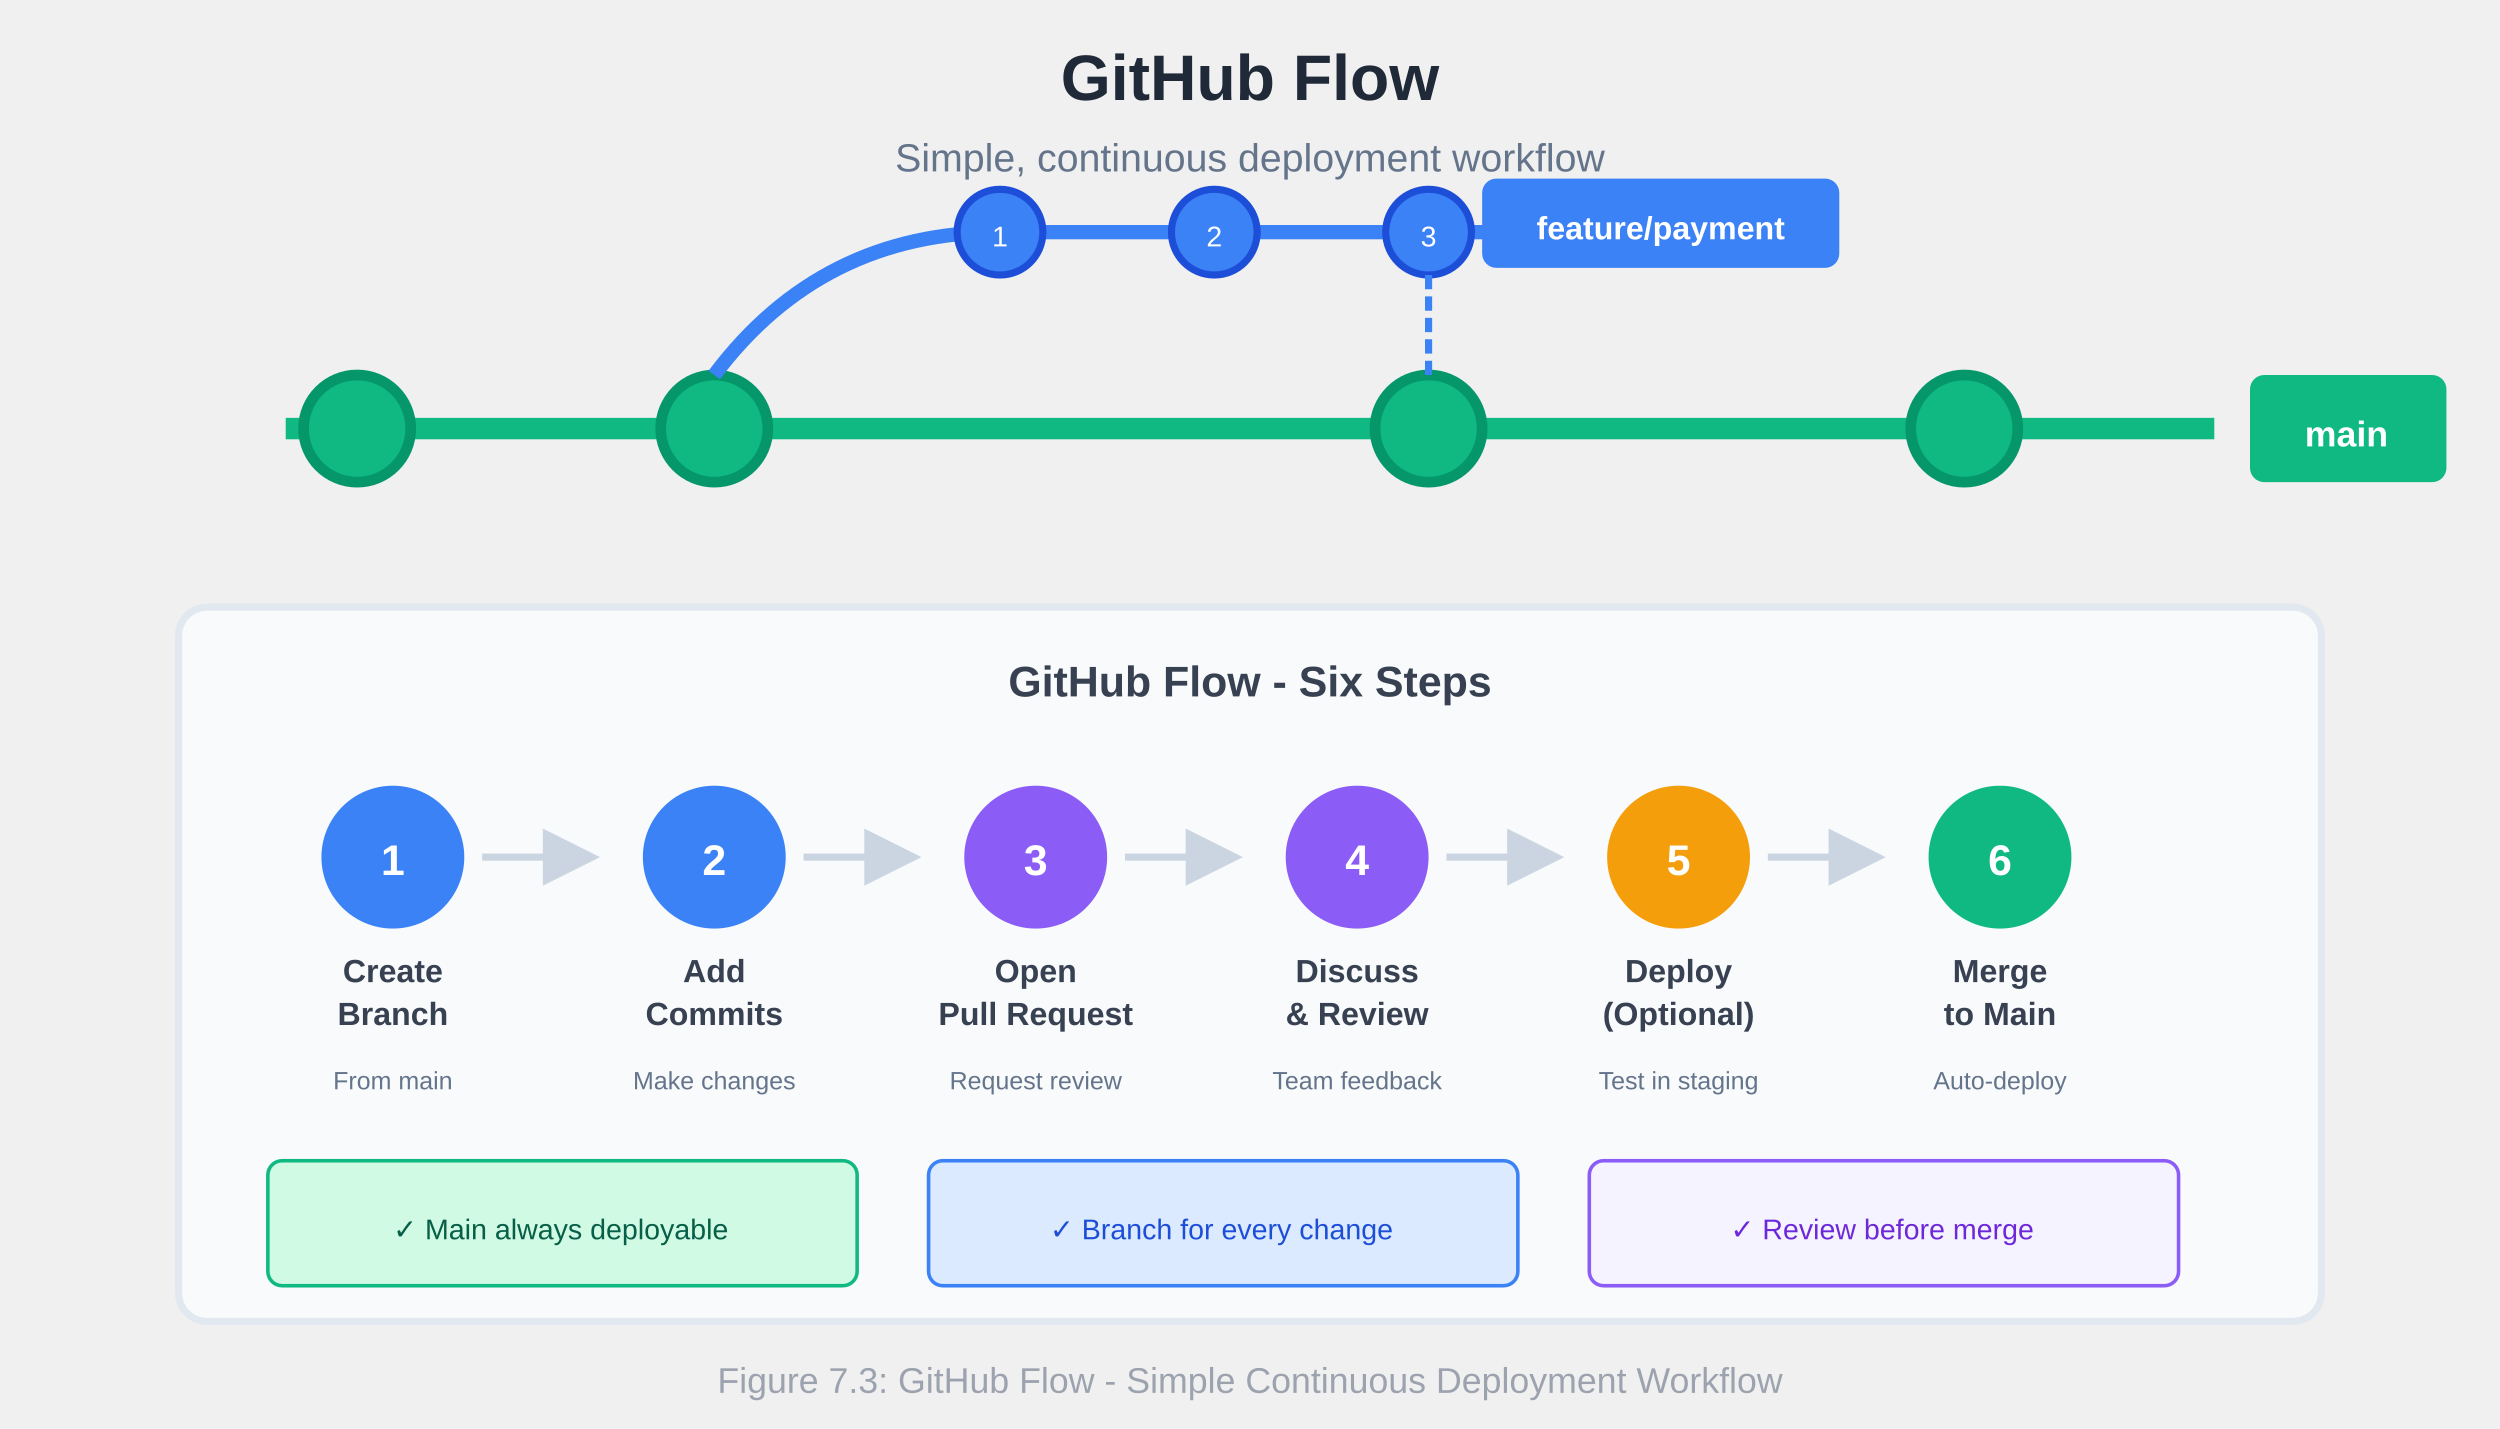
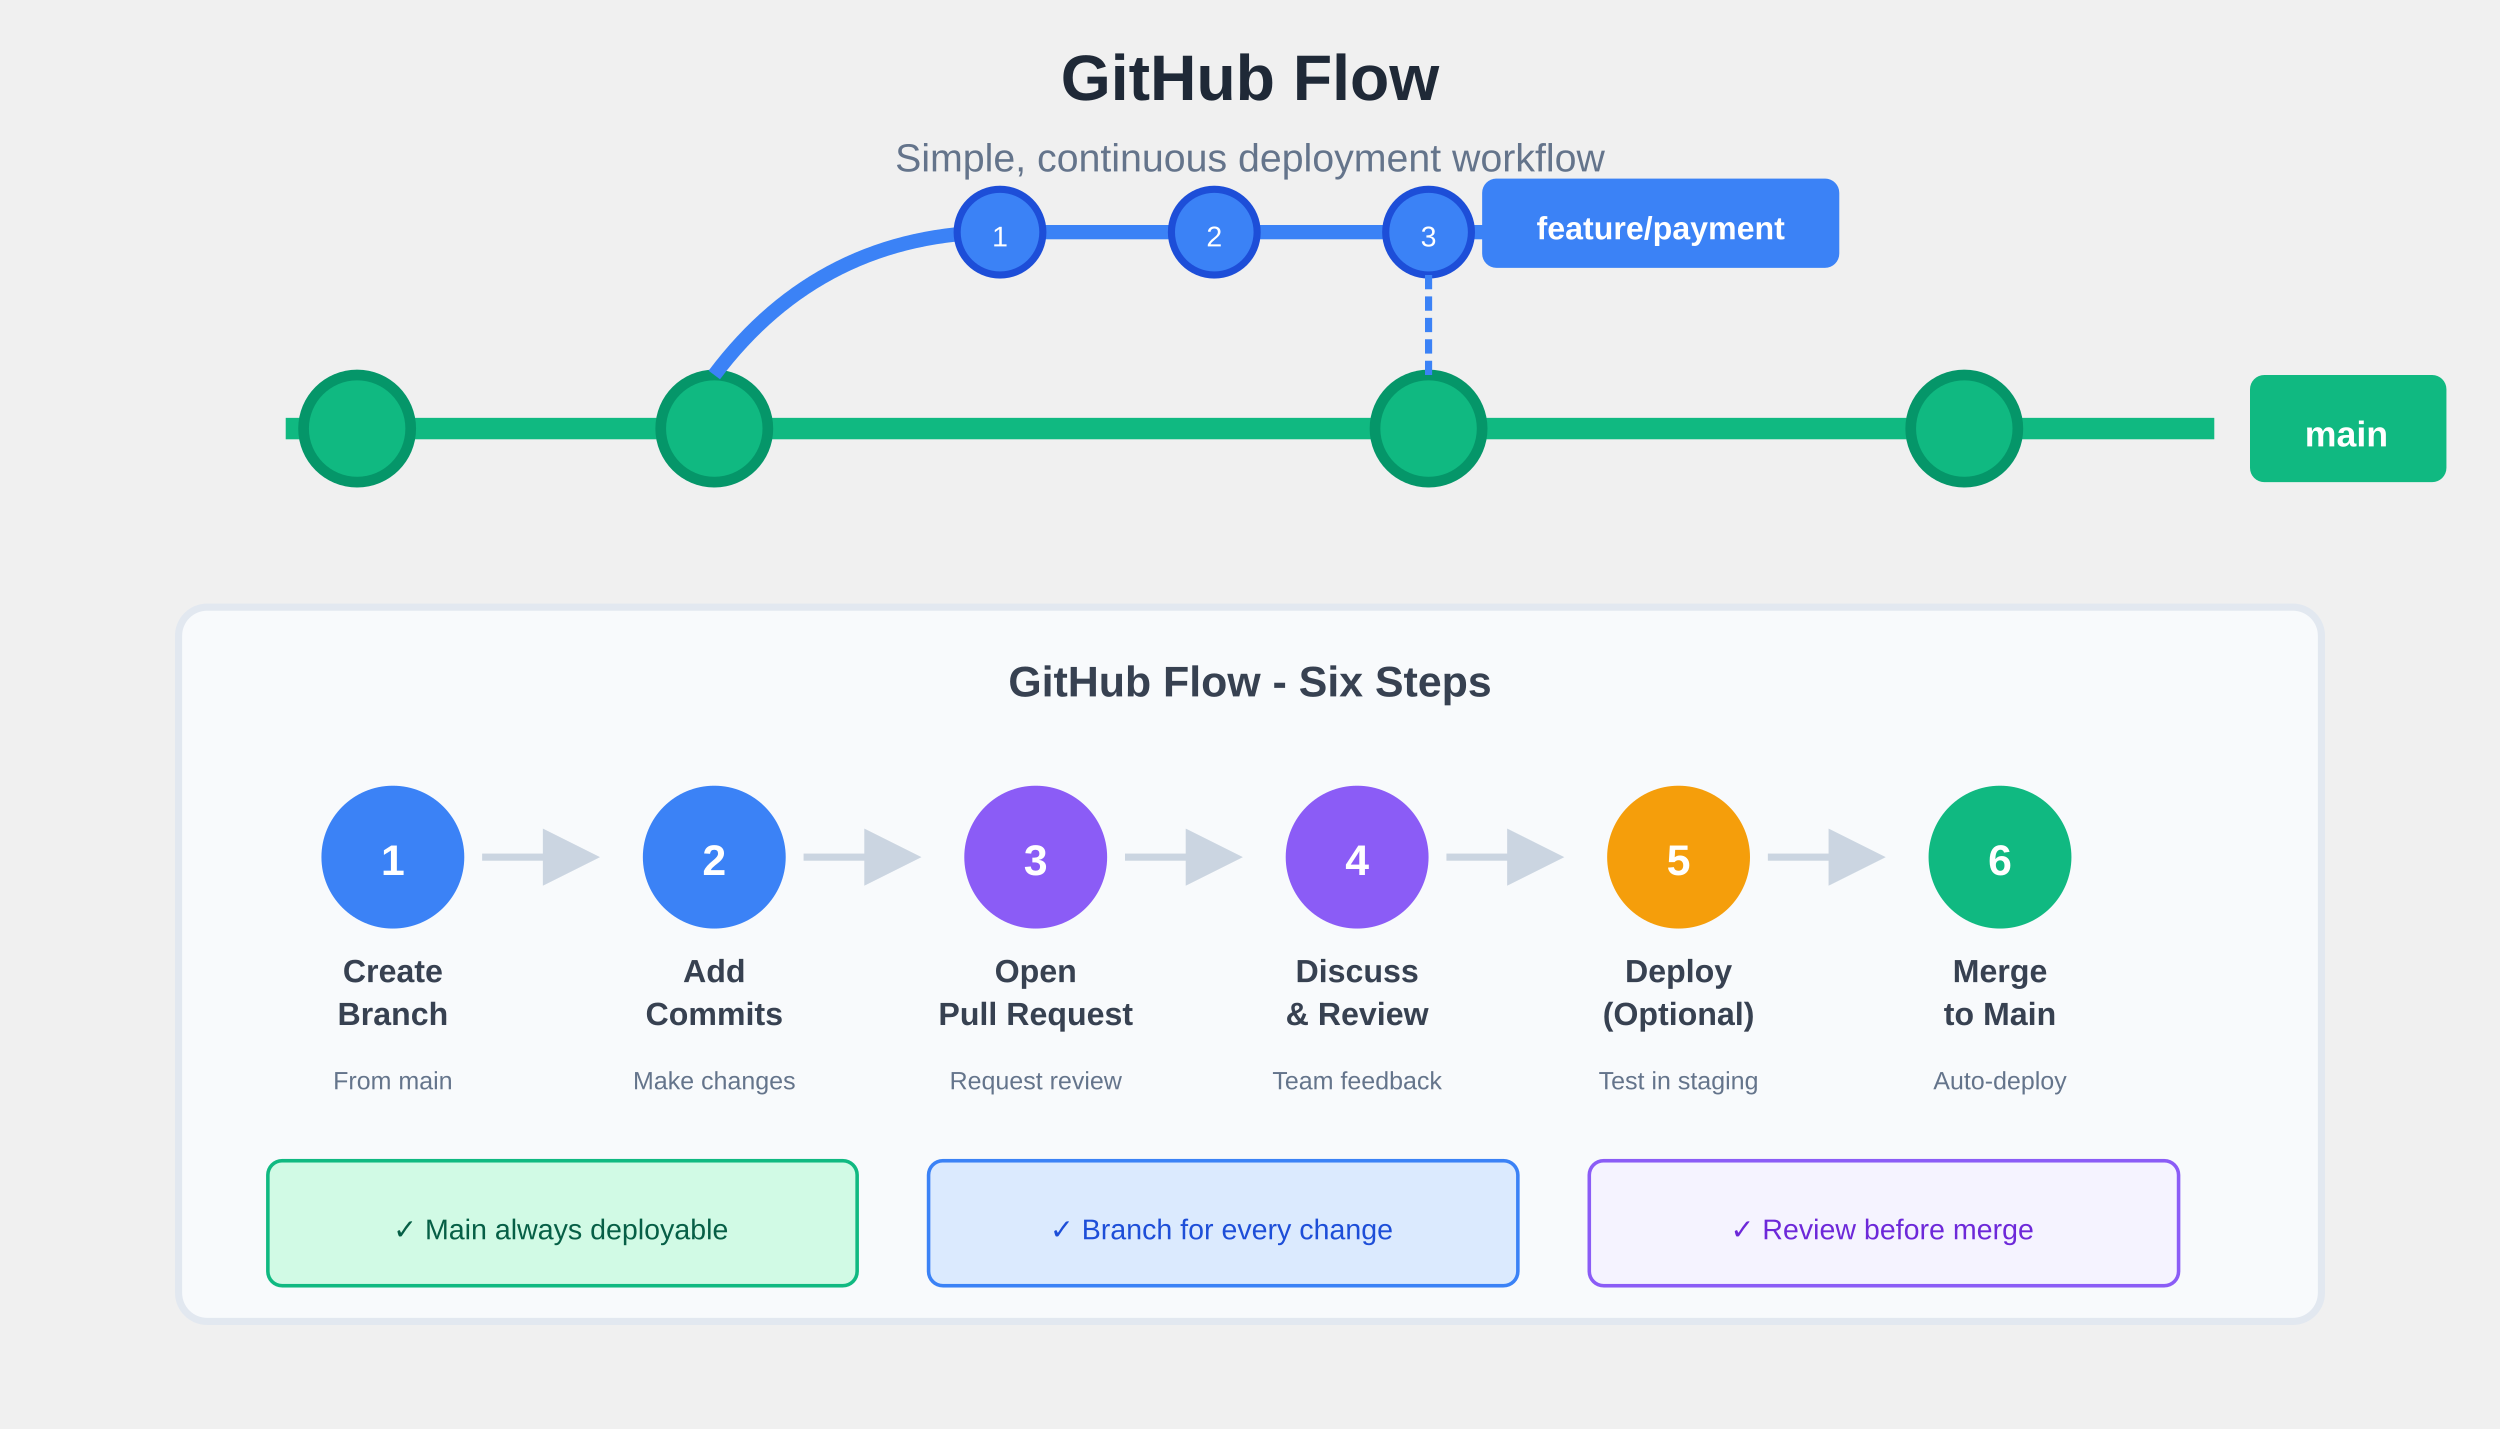
<svg xmlns="http://www.w3.org/2000/svg" viewBox="0 0 700 400" width="700" height="400">
  <text x="350" y="28" text-anchor="middle" font-family="Arial, sans-serif" font-size="18" font-weight="bold" fill="#1F2937">GitHub Flow</text>
  <text x="350" y="48" text-anchor="middle" font-family="Arial, sans-serif" font-size="11" fill="#64748B">Simple, continuous deployment workflow</text>
  <line x1="80" y1="120" x2="620" y2="120" stroke="#10B981" stroke-width="6" />
  <rect x="630" y="105" width="55" height="30" rx="4" fill="#10B981" />
  <text x="657" y="125" text-anchor="middle" font-family="Arial, sans-serif" font-size="10" fill="white" font-weight="bold">main</text>
  <circle cx="100" cy="120" r="15" fill="#10B981" stroke="#059669" stroke-width="3" />
  <circle cx="200" cy="120" r="15" fill="#10B981" stroke="#059669" stroke-width="3" />
  <circle cx="400" cy="120" r="15" fill="#10B981" stroke="#059669" stroke-width="3" />
  <circle cx="550" cy="120" r="15" fill="#10B981" stroke="#059669" stroke-width="3" />
  <path d="M 200 105 Q 230 65 280 65" stroke="#3B82F6" stroke-width="4" fill="none" />
  <line x1="280" y1="65" x2="450" y2="65" stroke="#3B82F6" stroke-width="4" />
  <circle cx="280" cy="65" r="12" fill="#3B82F6" stroke="#1D4ED8" stroke-width="2" />
  <text x="280" y="69" text-anchor="middle" font-family="Arial, sans-serif" font-size="8" fill="white">1</text>
  <circle cx="340" cy="65" r="12" fill="#3B82F6" stroke="#1D4ED8" stroke-width="2" />
  <text x="340" y="69" text-anchor="middle" font-family="Arial, sans-serif" font-size="8" fill="white">2</text>
  <circle cx="400" cy="65" r="12" fill="#3B82F6" stroke="#1D4ED8" stroke-width="2" />
  <text x="400" y="69" text-anchor="middle" font-family="Arial, sans-serif" font-size="8" fill="white">3</text>
  <path d="M 400 77 Q 400 95 400 105" stroke="#3B82F6" stroke-width="2" stroke-dasharray="4,2" fill="none" />
  <rect x="415" y="50" width="100" height="25" rx="4" fill="#3B82F6" />
  <text x="465" y="67" text-anchor="middle" font-family="Arial, sans-serif" font-size="9" fill="white" font-weight="bold">feature/payment</text>
  <rect x="50" y="170" width="600" height="200" rx="8" fill="#F8FAFC" stroke="#E2E8F0" stroke-width="2" />
  <text x="350" y="195" text-anchor="middle" font-family="Arial, sans-serif" font-size="12" font-weight="bold" fill="#374151">GitHub Flow - Six Steps</text>
  <circle cx="110" cy="240" r="20" fill="#3B82F6" />
  <text x="110" y="245" text-anchor="middle" font-family="Arial, sans-serif" font-size="12" fill="white" font-weight="bold">1</text>
  <text x="110" y="275" text-anchor="middle" font-family="Arial, sans-serif" font-size="9" font-weight="bold" fill="#374151">Create</text>
  <text x="110" y="287" text-anchor="middle" font-family="Arial, sans-serif" font-size="9" font-weight="bold" fill="#374151">Branch</text>
  <text x="110" y="305" text-anchor="middle" font-family="Arial, sans-serif" font-size="7" fill="#64748B">From main</text>
  <path d="M 135 240 L 160 240" stroke="#CBD5E1" stroke-width="2" fill="none" marker-end="url(#grayArrow)" />
  <circle cx="200" cy="240" r="20" fill="#3B82F6" />
  <text x="200" y="245" text-anchor="middle" font-family="Arial, sans-serif" font-size="12" fill="white" font-weight="bold">2</text>
  <text x="200" y="275" text-anchor="middle" font-family="Arial, sans-serif" font-size="9" font-weight="bold" fill="#374151">Add</text>
  <text x="200" y="287" text-anchor="middle" font-family="Arial, sans-serif" font-size="9" font-weight="bold" fill="#374151">Commits</text>
  <text x="200" y="305" text-anchor="middle" font-family="Arial, sans-serif" font-size="7" fill="#64748B">Make changes</text>
  <path d="M 225 240 L 250 240" stroke="#CBD5E1" stroke-width="2" fill="none" marker-end="url(#grayArrow)" />
  <circle cx="290" cy="240" r="20" fill="#8B5CF6" />
  <text x="290" y="245" text-anchor="middle" font-family="Arial, sans-serif" font-size="12" fill="white" font-weight="bold">3</text>
  <text x="290" y="275" text-anchor="middle" font-family="Arial, sans-serif" font-size="9" font-weight="bold" fill="#374151">Open</text>
  <text x="290" y="287" text-anchor="middle" font-family="Arial, sans-serif" font-size="9" font-weight="bold" fill="#374151">Pull Request</text>
  <text x="290" y="305" text-anchor="middle" font-family="Arial, sans-serif" font-size="7" fill="#64748B">Request review</text>
  <path d="M 315 240 L 340 240" stroke="#CBD5E1" stroke-width="2" fill="none" marker-end="url(#grayArrow)" />
  <circle cx="380" cy="240" r="20" fill="#8B5CF6" />
  <text x="380" y="245" text-anchor="middle" font-family="Arial, sans-serif" font-size="12" fill="white" font-weight="bold">4</text>
  <text x="380" y="275" text-anchor="middle" font-family="Arial, sans-serif" font-size="9" font-weight="bold" fill="#374151">Discuss</text>
  <text x="380" y="287" text-anchor="middle" font-family="Arial, sans-serif" font-size="9" font-weight="bold" fill="#374151">&amp; Review</text>
  <text x="380" y="305" text-anchor="middle" font-family="Arial, sans-serif" font-size="7" fill="#64748B">Team feedback</text>
  <path d="M 405 240 L 430 240" stroke="#CBD5E1" stroke-width="2" fill="none" marker-end="url(#grayArrow)" />
  <circle cx="470" cy="240" r="20" fill="#F59E0B" />
  <text x="470" y="245" text-anchor="middle" font-family="Arial, sans-serif" font-size="12" fill="white" font-weight="bold">5</text>
  <text x="470" y="275" text-anchor="middle" font-family="Arial, sans-serif" font-size="9" font-weight="bold" fill="#374151">Deploy</text>
  <text x="470" y="287" text-anchor="middle" font-family="Arial, sans-serif" font-size="9" font-weight="bold" fill="#374151">(Optional)</text>
  <text x="470" y="305" text-anchor="middle" font-family="Arial, sans-serif" font-size="7" fill="#64748B">Test in staging</text>
  <path d="M 495 240 L 520 240" stroke="#CBD5E1" stroke-width="2" fill="none" marker-end="url(#grayArrow)" />
  <circle cx="560" cy="240" r="20" fill="#10B981" />
  <text x="560" y="245" text-anchor="middle" font-family="Arial, sans-serif" font-size="12" fill="white" font-weight="bold">6</text>
  <text x="560" y="275" text-anchor="middle" font-family="Arial, sans-serif" font-size="9" font-weight="bold" fill="#374151">Merge</text>
  <text x="560" y="287" text-anchor="middle" font-family="Arial, sans-serif" font-size="9" font-weight="bold" fill="#374151">to Main</text>
  <text x="560" y="305" text-anchor="middle" font-family="Arial, sans-serif" font-size="7" fill="#64748B">Auto-deploy</text>
  <rect x="75" y="325" width="165" height="35" rx="4" fill="#D1FAE5" stroke="#10B981" stroke-width="1" />
  <text x="157" y="347" text-anchor="middle" font-family="Arial, sans-serif" font-size="8" fill="#065F46">✓ Main always deployable</text>
  <rect x="260" y="325" width="165" height="35" rx="4" fill="#DBEAFE" stroke="#3B82F6" stroke-width="1" />
  <text x="342" y="347" text-anchor="middle" font-family="Arial, sans-serif" font-size="8" fill="#1D4ED8">✓ Branch for every change</text>
  <rect x="445" y="325" width="165" height="35" rx="4" fill="#F5F3FF" stroke="#8B5CF6" stroke-width="1" />
  <text x="527" y="347" text-anchor="middle" font-family="Arial, sans-serif" font-size="8" fill="#6D28D9">✓ Review before merge</text>
  <defs>
    <marker id="grayArrow" markerWidth="8" markerHeight="8" refX="4" refY="4" orient="auto">
      <polygon points="0 0, 8 4, 0 8" fill="#CBD5E1" />
    </marker>
  </defs>
-   <text x="350" y="390" text-anchor="middle" font-family="Arial, sans-serif" font-size="10" fill="#9CA3AF">Figure 7.3: GitHub Flow - Simple Continuous Deployment Workflow</text>
</svg>
